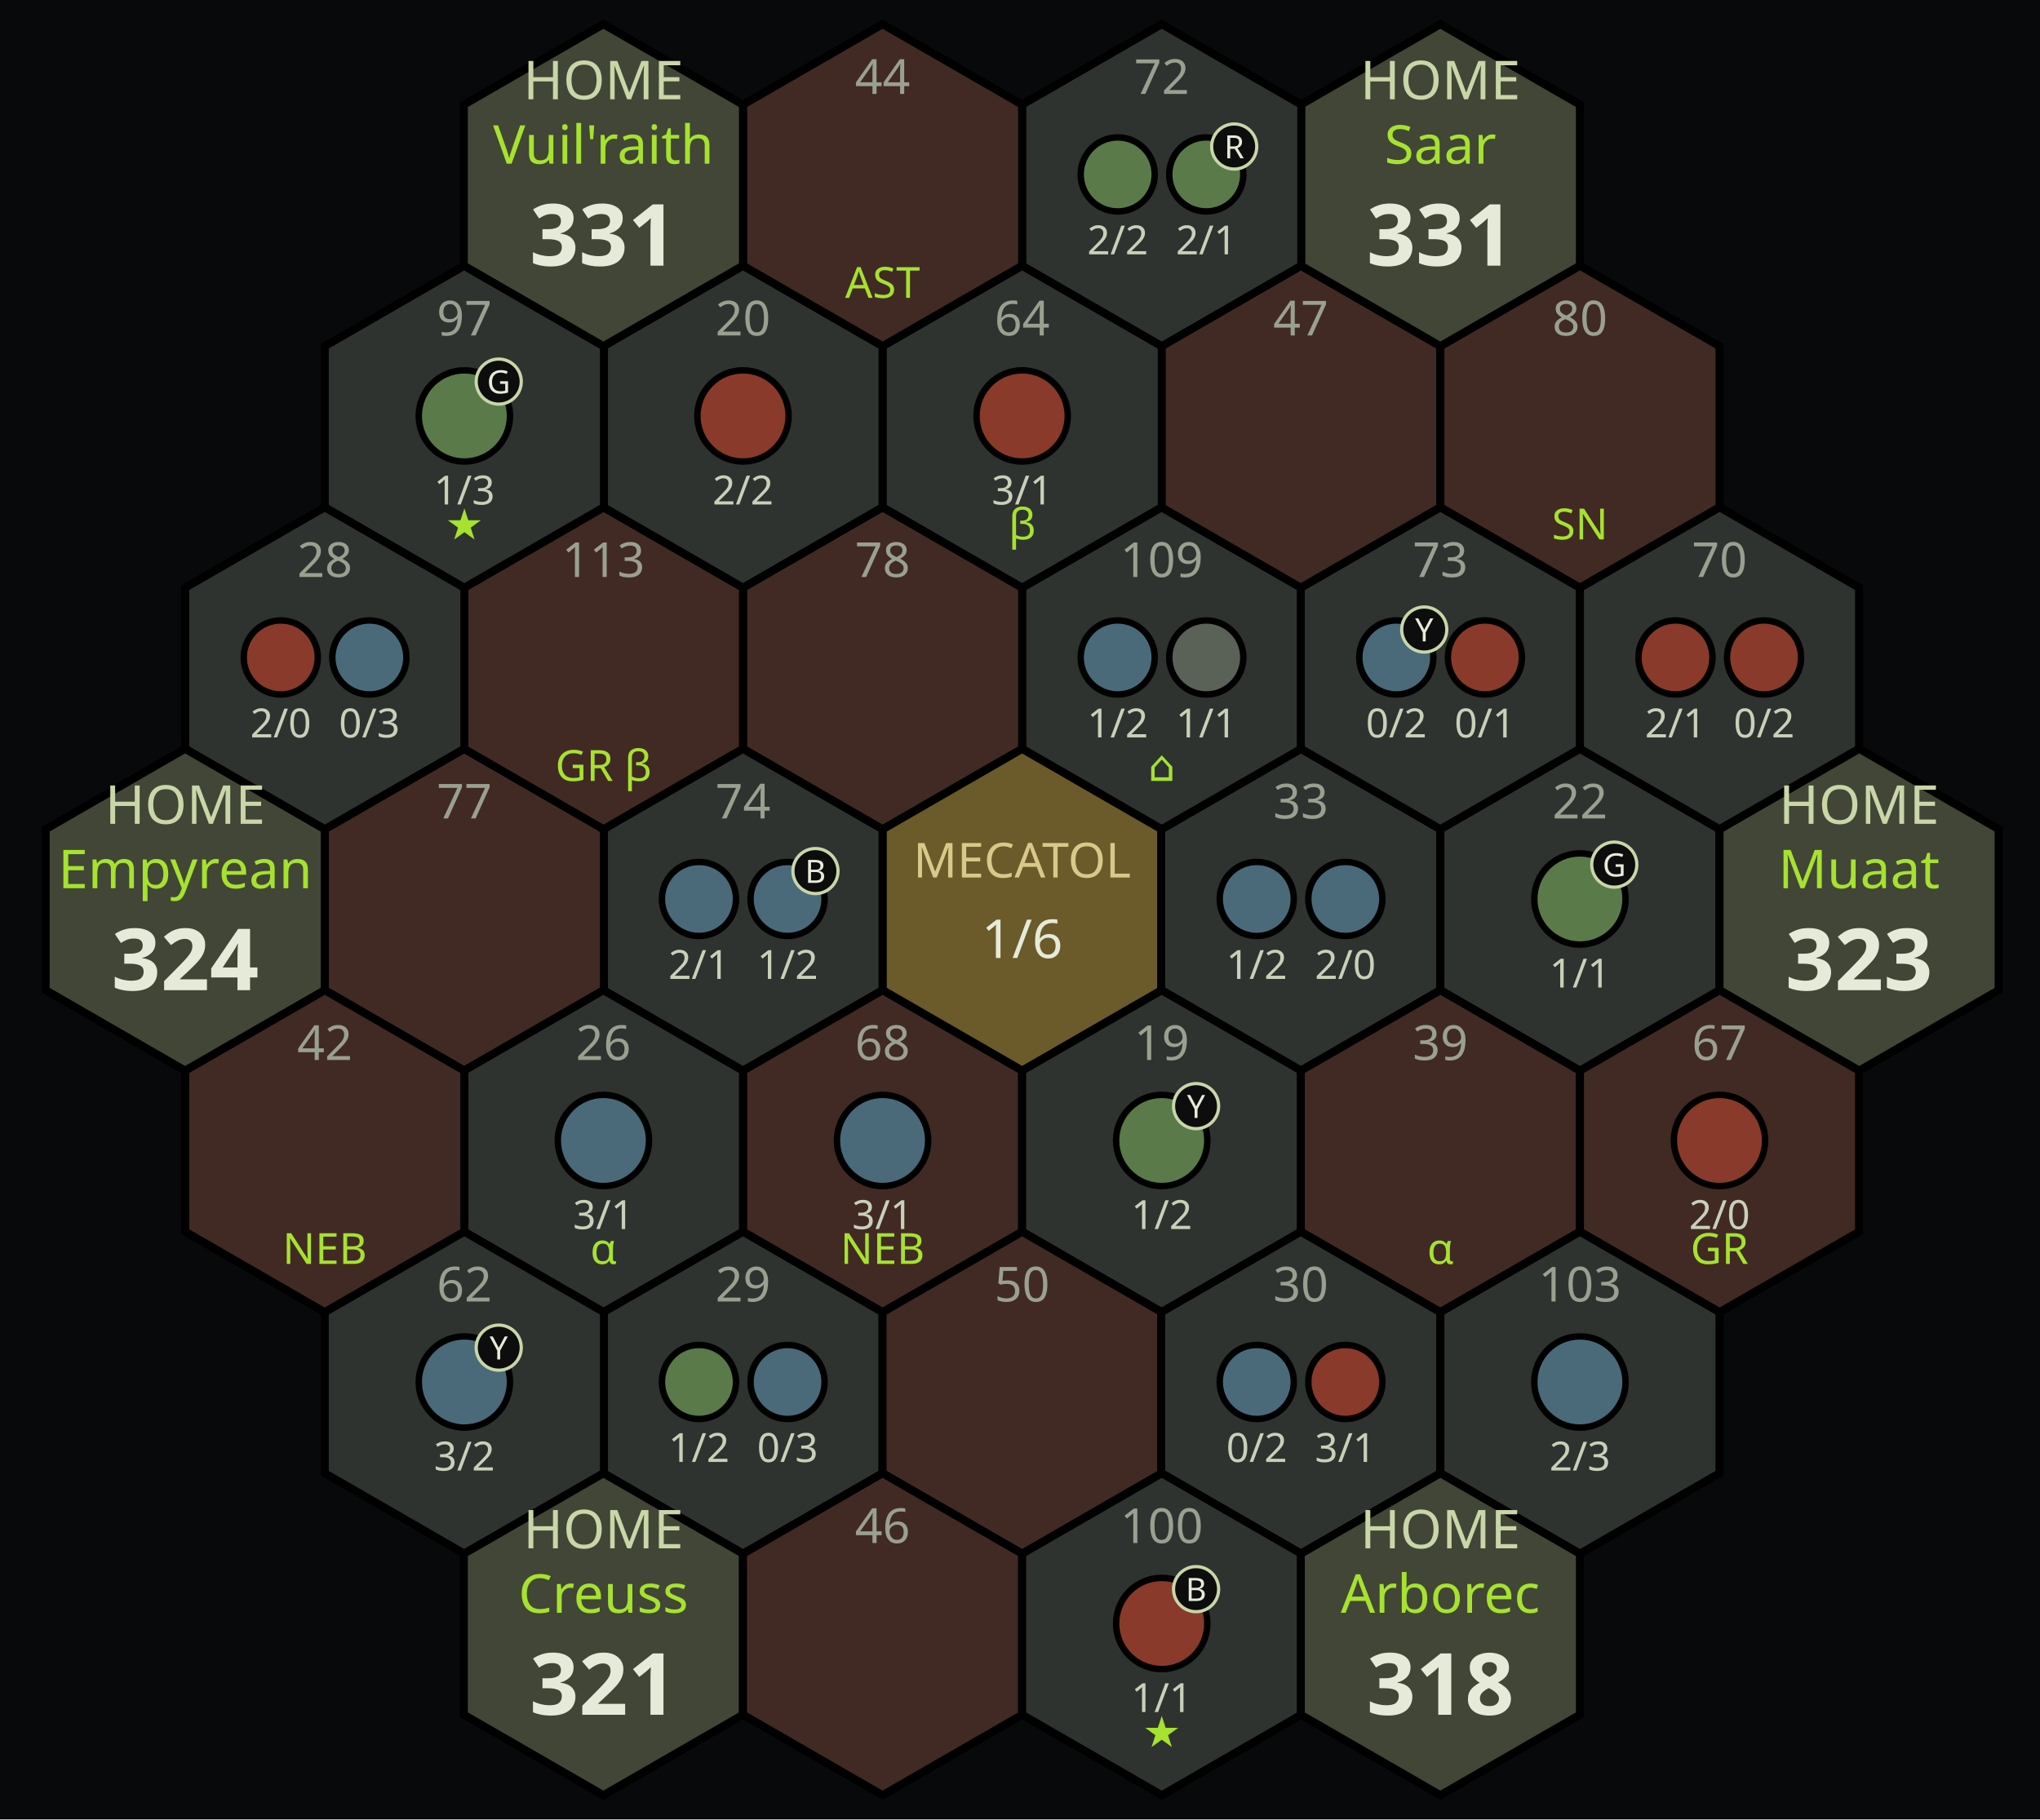
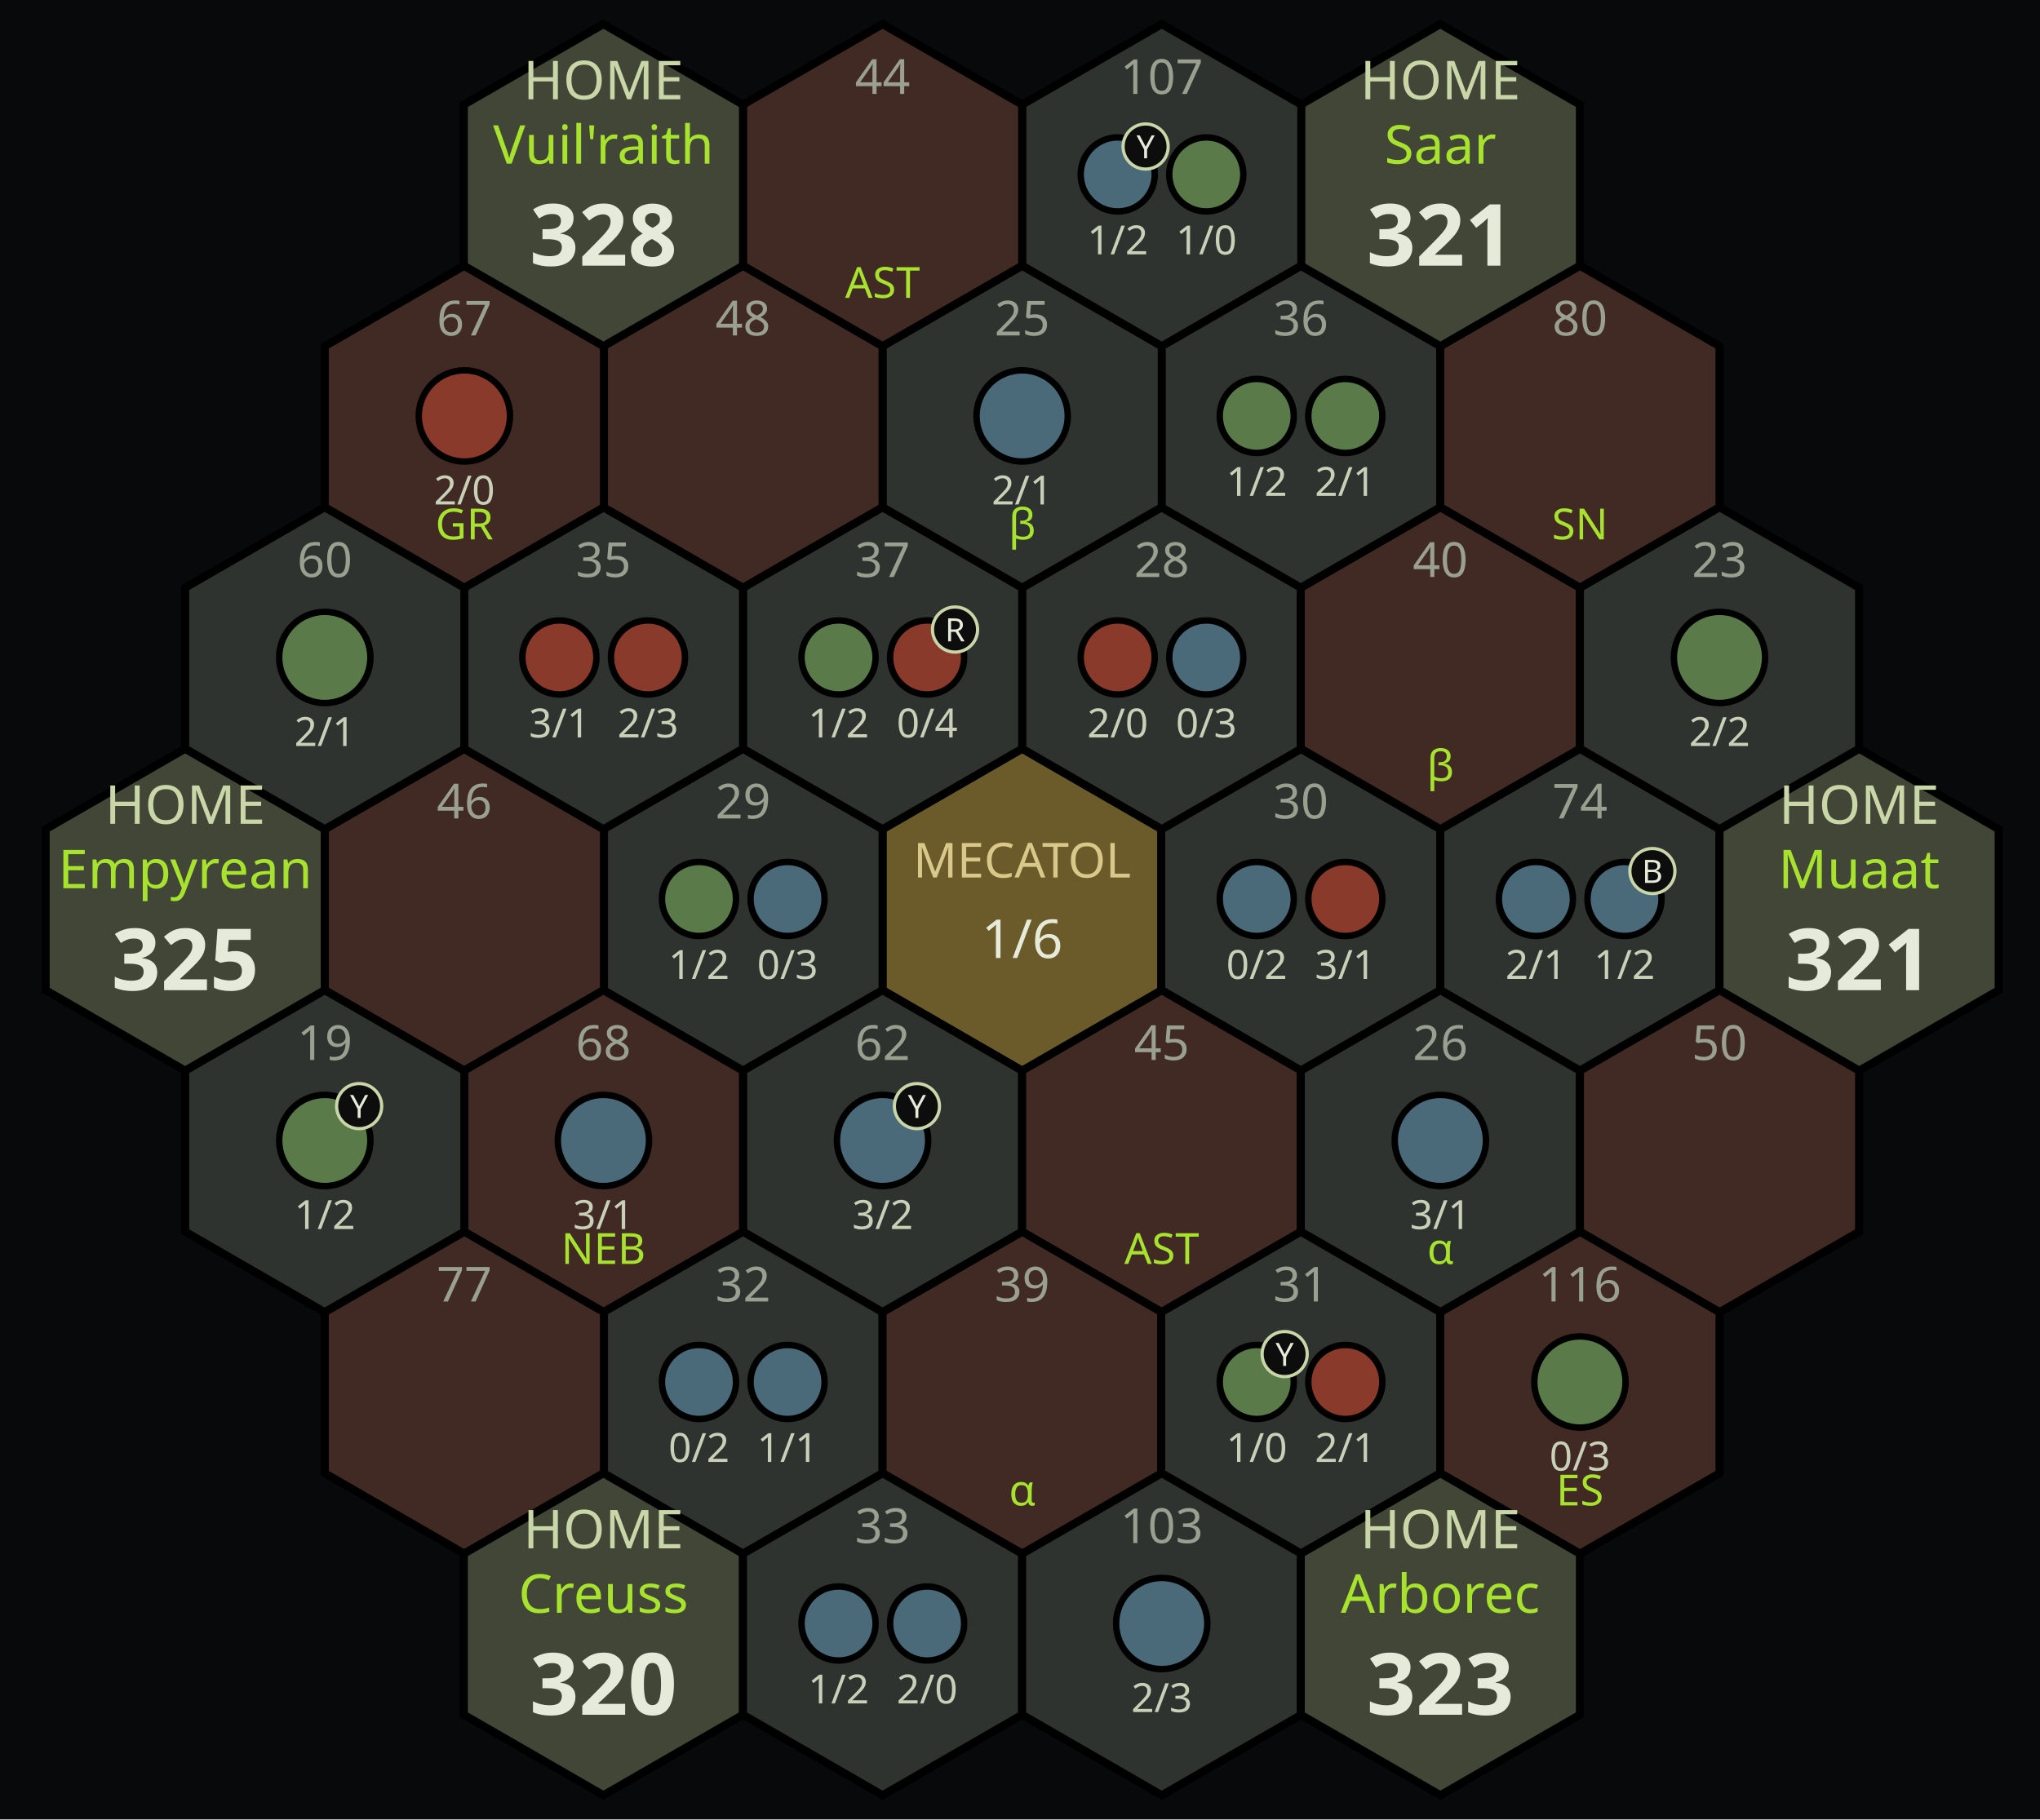
<svg xmlns="http://www.w3.org/2000/svg" width="380" height="339" viewBox="0 0 380 339">
  <rect width="100%" height="100%" fill="#08090a" />
  <polygon points="190.4,139.5 216.4,154.5 216.4,184.5 190.4,199.5 164.4,184.5 164.4,154.5" fill="#6b5a2a" stroke="#000000" stroke-width="1.5" />
  <polygon points="242.3,139.5 268.3,154.5 268.3,184.5 242.3,199.5 216.3,184.5 216.3,154.5" fill="#2e3330" stroke="#000000" stroke-width="1.5" />
  <polygon points="216.4,94.5 242.4,109.5 242.4,139.5 216.4,154.5 190.4,139.5 190.4,109.5" fill="#2e3330" stroke="#000000" stroke-width="1.5" />
  <polygon points="138.4,139.5 164.4,154.5 164.4,184.5 138.4,199.5 112.4,184.5 112.4,154.5" fill="#2e3330" stroke="#000000" stroke-width="1.5" />
-   <polygon points="164.4,94.5 190.4,109.5 190.4,139.5 164.4,154.5 138.4,139.5 138.4,109.5" fill="#412a24" stroke="#000000" stroke-width="1.5" />
-   <polygon points="164.4,184.5 190.4,199.5 190.4,229.5 164.4,244.5 138.4,229.5 138.4,199.5" fill="#412a24" stroke="#000000" stroke-width="1.5" />
-   <polygon points="216.4,184.5 242.4,199.5 242.4,229.5 216.4,244.5 190.4,229.5 190.4,199.5" fill="#2e3330" stroke="#000000" stroke-width="1.5" />
+   <polygon points="164.4,94.5 190.4,109.5 190.4,139.5 164.4,154.5 138.4,139.5 138.4,109.5" fill="#2e3330" stroke="#000000" stroke-width="1.5" />
+   <polygon points="164.4,184.5 190.4,199.5 190.4,229.5 164.4,244.5 138.4,229.5 138.4,199.5" fill="#2e3330" stroke="#000000" stroke-width="1.5" />
+   <polygon points="216.4,184.5 242.4,199.5 242.4,229.5 216.4,244.5 190.4,229.5 190.4,199.5" fill="#412a24" stroke="#000000" stroke-width="1.5" />
  <polygon points="294.3,139.5 320.3,154.5 320.3,184.5 294.3,199.5 268.3,184.5 268.3,154.5" fill="#2e3330" stroke="#000000" stroke-width="1.5" />
-   <polygon points="268.3,94.5 294.3,109.5 294.3,139.5 268.3,154.5 242.3,139.5 242.3,109.5" fill="#2e3330" stroke="#000000" stroke-width="1.5" />
-   <polygon points="268.3,184.5 294.3,199.5 294.3,229.5 268.3,244.5 242.3,229.5 242.3,199.5" fill="#412a24" stroke="#000000" stroke-width="1.5" />
-   <polygon points="242.3,49.5 268.3,64.5 268.3,94.5 242.3,109.5 216.3,94.5 216.3,64.5" fill="#412a24" stroke="#000000" stroke-width="1.5" />
+   <polygon points="268.3,94.5 294.3,109.5 294.3,139.5 268.3,154.5 242.3,139.5 242.3,109.5" fill="#412a24" stroke="#000000" stroke-width="1.5" />
+   <polygon points="268.3,184.5 294.3,199.5 294.3,229.5 268.3,244.5 242.3,229.5 242.3,199.5" fill="#2e3330" stroke="#000000" stroke-width="1.5" />
+   <polygon points="242.3,49.5 268.3,64.5 268.3,94.5 242.3,109.5 216.3,94.5 216.3,64.5" fill="#2e3330" stroke="#000000" stroke-width="1.5" />
  <polygon points="190.4,49.5 216.4,64.5 216.4,94.5 190.4,109.5 164.4,94.5 164.4,64.5" fill="#2e3330" stroke="#000000" stroke-width="1.5" />
  <polygon points="86.5,139.5 112.5,154.5 112.5,184.5 86.5,199.5 60.5,184.5 60.5,154.5" fill="#412a24" stroke="#000000" stroke-width="1.5" />
-   <polygon points="112.4,94.5 138.4,109.5 138.4,139.5 112.4,154.5 86.4,139.5 86.4,109.5" fill="#412a24" stroke="#000000" stroke-width="1.5" />
-   <polygon points="112.4,184.5 138.4,199.5 138.4,229.5 112.4,244.5 86.4,229.5 86.4,199.5" fill="#2e3330" stroke="#000000" stroke-width="1.5" />
-   <polygon points="138.4,49.5 164.4,64.5 164.4,94.5 138.4,109.5 112.4,94.5 112.4,64.5" fill="#2e3330" stroke="#000000" stroke-width="1.5" />
+   <polygon points="112.4,94.5 138.4,109.5 138.4,139.5 112.4,154.5 86.4,139.5 86.4,109.5" fill="#2e3330" stroke="#000000" stroke-width="1.5" />
+   <polygon points="112.4,184.5 138.4,199.5 138.4,229.5 112.4,244.5 86.4,229.5 86.4,199.5" fill="#412a24" stroke="#000000" stroke-width="1.5" />
+   <polygon points="138.4,49.5 164.4,64.5 164.4,94.5 138.4,109.5 112.4,94.5 112.4,64.5" fill="#412a24" stroke="#000000" stroke-width="1.5" />
  <polygon points="138.4,229.5 164.4,244.5 164.4,274.5 138.4,289.5 112.4,274.5 112.4,244.5" fill="#2e3330" stroke="#000000" stroke-width="1.5" />
  <polygon points="190.4,229.5 216.4,244.5 216.4,274.5 190.4,289.5 164.4,274.5 164.4,244.5" fill="#412a24" stroke="#000000" stroke-width="1.5" />
  <polygon points="242.3,229.5 268.3,244.5 268.3,274.5 242.3,289.5 216.3,274.5 216.3,244.5" fill="#2e3330" stroke="#000000" stroke-width="1.5" />
  <polygon points="346.3,139.5 372.3,154.5 372.3,184.5 346.3,199.5 320.3,184.5 320.3,154.5" fill="#414636" stroke="#000000" stroke-width="1.5" />
  <polygon points="320.3,94.5 346.3,109.5 346.3,139.5 320.3,154.5 294.3,139.5 294.3,109.5" fill="#2e3330" stroke="#000000" stroke-width="1.5" />
  <polygon points="320.3,184.5 346.3,199.5 346.3,229.5 320.3,244.5 294.3,229.5 294.3,199.5" fill="#412a24" stroke="#000000" stroke-width="1.5" />
  <polygon points="294.3,49.5 320.3,64.5 320.3,94.5 294.3,109.5 268.3,94.5 268.3,64.5" fill="#412a24" stroke="#000000" stroke-width="1.5" />
-   <polygon points="294.3,229.5 320.3,244.5 320.3,274.5 294.3,289.5 268.3,274.5 268.3,244.5" fill="#2e3330" stroke="#000000" stroke-width="1.5" />
+   <polygon points="294.3,229.5 320.3,244.5 320.3,274.5 294.3,289.5 268.3,274.5 268.3,244.5" fill="#412a24" stroke="#000000" stroke-width="1.5" />
  <polygon points="268.3,4.5 294.3,19.5 294.3,49.5 268.3,64.5 242.3,49.5 242.3,19.5" fill="#414636" stroke="#000000" stroke-width="1.5" />
  <polygon points="216.4,4.5 242.4,19.5 242.4,49.5 216.4,64.5 190.4,49.5 190.4,19.5" fill="#2e3330" stroke="#000000" stroke-width="1.5" />
  <polygon points="164.4,4.5 190.4,19.5 190.4,49.5 164.4,64.5 138.4,49.5 138.4,19.5" fill="#412a24" stroke="#000000" stroke-width="1.5" />
  <polygon points="34.5,139.5 60.5,154.5 60.5,184.5 34.5,199.5 8.5,184.5 8.5,154.5" fill="#414636" stroke="#000000" stroke-width="1.5" />
  <polygon points="60.5,94.5 86.5,109.5 86.5,139.5 60.5,154.5 34.5,139.5 34.5,109.5" fill="#2e3330" stroke="#000000" stroke-width="1.5" />
-   <polygon points="60.5,184.5 86.5,199.5 86.5,229.5 60.5,244.5 34.5,229.5 34.5,199.5" fill="#412a24" stroke="#000000" stroke-width="1.5" />
-   <polygon points="86.5,49.5 112.5,64.5 112.5,94.5 86.5,109.5 60.5,94.5 60.5,64.5" fill="#2e3330" stroke="#000000" stroke-width="1.5" />
-   <polygon points="86.5,229.5 112.5,244.5 112.5,274.5 86.5,289.5 60.5,274.5 60.5,244.5" fill="#2e3330" stroke="#000000" stroke-width="1.5" />
+   <polygon points="60.5,184.5 86.5,199.5 86.5,229.5 60.5,244.5 34.5,229.5 34.5,199.5" fill="#2e3330" stroke="#000000" stroke-width="1.5" />
+   <polygon points="86.5,49.5 112.5,64.5 112.5,94.5 86.5,109.5 60.5,94.5 60.5,64.5" fill="#412a24" stroke="#000000" stroke-width="1.5" />
+   <polygon points="86.5,229.5 112.5,244.5 112.5,274.5 86.5,289.5 60.5,274.5 60.5,244.5" fill="#412a24" stroke="#000000" stroke-width="1.5" />
  <polygon points="112.4,4.5 138.4,19.5 138.4,49.5 112.4,64.5 86.4,49.5 86.4,19.5" fill="#414636" stroke="#000000" stroke-width="1.5" />
  <polygon points="112.4,274.5 138.4,289.5 138.4,319.5 112.4,334.5 86.4,319.5 86.4,289.5" fill="#414636" stroke="#000000" stroke-width="1.5" />
-   <polygon points="164.4,274.5 190.4,289.5 190.4,319.5 164.4,334.5 138.4,319.5 138.4,289.5" fill="#412a24" stroke="#000000" stroke-width="1.5" />
+   <polygon points="164.4,274.5 190.4,289.5 190.4,319.5 164.4,334.5 138.4,319.5 138.4,289.5" fill="#2e3330" stroke="#000000" stroke-width="1.5" />
  <polygon points="216.4,274.5 242.4,289.5 242.4,319.5 216.4,334.5 190.4,319.5 190.4,289.5" fill="#2e3330" stroke="#000000" stroke-width="1.5" />
  <polygon points="268.3,274.5 294.3,289.5 294.3,319.5 268.3,334.5 242.3,319.5 242.3,289.5" fill="#414636" stroke="#000000" stroke-width="1.5" />
  <text x="190.4" y="163.5" font-size="9" fill="#d8c98a" text-anchor="middle" font-family="sans-serif">MECATOL</text>
  <text x="190.4" y="178.5" font-size="10" fill="#e6ead8" text-anchor="middle" font-family="sans-serif">1/6</text>
-   <text x="242.3" y="152.5" font-size="9" fill="#9aa08f" text-anchor="middle" font-family="sans-serif">33</text>
+   <text x="242.3" y="152.5" font-size="9" fill="#9aa08f" text-anchor="middle" font-family="sans-serif">30</text>
  <circle cx="234.1" cy="167.5" r="6.9" fill="#4a6a7a" stroke="#000000" stroke-width="1.20" />
-   <text x="234.1" y="182.4" font-size="7.5" fill="#c9d0b8" text-anchor="middle" font-family="sans-serif">1/2</text>
-   <circle cx="250.6" cy="167.5" r="6.9" fill="#4a6a7a" stroke="#000000" stroke-width="1.20" />
-   <text x="250.6" y="182.4" font-size="7.5" fill="#c9d0b8" text-anchor="middle" font-family="sans-serif">2/0</text>
-   <text x="216.4" y="107.5" font-size="9" fill="#9aa08f" text-anchor="middle" font-family="sans-serif">109</text>
-   <circle cx="208.2" cy="122.5" r="6.9" fill="#4a6a7a" stroke="#000000" stroke-width="1.20" />
-   <text x="208.2" y="137.4" font-size="7.5" fill="#c9d0b8" text-anchor="middle" font-family="sans-serif">1/2</text>
-   <circle cx="224.7" cy="122.5" r="6.9" fill="#5a6157" stroke="#000000" stroke-width="1.20" />
-   <text x="224.7" y="137.4" font-size="7.5" fill="#c9d0b8" text-anchor="middle" font-family="sans-serif">1/1</text>
-   <text x="216.4" y="145.5" font-size="8" fill="#a6e22e" text-anchor="middle" font-family="sans-serif">⌂</text>
-   <text x="138.4" y="152.5" font-size="9" fill="#9aa08f" text-anchor="middle" font-family="sans-serif">74</text>
-   <circle cx="130.2" cy="167.5" r="6.9" fill="#4a6a7a" stroke="#000000" stroke-width="1.20" />
-   <text x="130.2" y="182.4" font-size="7.5" fill="#c9d0b8" text-anchor="middle" font-family="sans-serif">2/1</text>
+   <text x="234.1" y="182.4" font-size="7.5" fill="#c9d0b8" text-anchor="middle" font-family="sans-serif">0/2</text>
+   <circle cx="250.6" cy="167.5" r="6.9" fill="#8a3a2a" stroke="#000000" stroke-width="1.20" />
+   <text x="250.6" y="182.4" font-size="7.5" fill="#c9d0b8" text-anchor="middle" font-family="sans-serif">3/1</text>
+   <text x="216.4" y="107.5" font-size="9" fill="#9aa08f" text-anchor="middle" font-family="sans-serif">28</text>
+   <circle cx="208.2" cy="122.5" r="6.9" fill="#8a3a2a" stroke="#000000" stroke-width="1.20" />
+   <text x="208.2" y="137.4" font-size="7.5" fill="#c9d0b8" text-anchor="middle" font-family="sans-serif">2/0</text>
+   <circle cx="224.7" cy="122.5" r="6.9" fill="#4a6a7a" stroke="#000000" stroke-width="1.20" />
+   <text x="224.7" y="137.4" font-size="7.5" fill="#c9d0b8" text-anchor="middle" font-family="sans-serif">0/3</text>
+   <text x="138.4" y="152.5" font-size="9" fill="#9aa08f" text-anchor="middle" font-family="sans-serif">29</text>
+   <circle cx="130.2" cy="167.5" r="6.9" fill="#5a7a4a" stroke="#000000" stroke-width="1.20" />
+   <text x="130.2" y="182.4" font-size="7.5" fill="#c9d0b8" text-anchor="middle" font-family="sans-serif">1/2</text>
  <circle cx="146.7" cy="167.5" r="6.9" fill="#4a6a7a" stroke="#000000" stroke-width="1.20" />
-   <circle cx="151.9" cy="162.3" r="4.2" fill="#0c0d0c" stroke="#c9d6a8" stroke-width="0.6" />
-   <text x="151.9" y="164.5" font-size="6" fill="#e6ead8" text-anchor="middle" font-family="sans-serif">B</text>
-   <text x="146.7" y="182.4" font-size="7.5" fill="#c9d0b8" text-anchor="middle" font-family="sans-serif">1/2</text>
-   <text x="164.4" y="107.5" font-size="9" fill="#9aa08f" text-anchor="middle" font-family="sans-serif">78</text>
-   <text x="164.4" y="197.5" font-size="9" fill="#9aa08f" text-anchor="middle" font-family="sans-serif">68</text>
+   <text x="146.7" y="182.4" font-size="7.5" fill="#c9d0b8" text-anchor="middle" font-family="sans-serif">0/3</text>
+   <text x="164.4" y="107.5" font-size="9" fill="#9aa08f" text-anchor="middle" font-family="sans-serif">37</text>
+   <circle cx="156.2" cy="122.5" r="6.9" fill="#5a7a4a" stroke="#000000" stroke-width="1.20" />
+   <text x="156.2" y="137.4" font-size="7.5" fill="#c9d0b8" text-anchor="middle" font-family="sans-serif">1/2</text>
+   <circle cx="172.7" cy="122.5" r="6.9" fill="#8a3a2a" stroke="#000000" stroke-width="1.20" />
+   <circle cx="177.9" cy="117.3" r="4.2" fill="#0c0d0c" stroke="#c9d6a8" stroke-width="0.6" />
+   <text x="177.9" y="119.5" font-size="6" fill="#e6ead8" text-anchor="middle" font-family="sans-serif">R</text>
+   <text x="172.7" y="137.4" font-size="7.5" fill="#c9d0b8" text-anchor="middle" font-family="sans-serif">0/4</text>
+   <text x="164.4" y="197.5" font-size="9" fill="#9aa08f" text-anchor="middle" font-family="sans-serif">62</text>
  <circle cx="164.4" cy="212.5" r="8.5" fill="#4a6a7a" stroke="#000000" stroke-width="1.20" />
-   <text x="164.4" y="229.0" font-size="7.5" fill="#c9d0b8" text-anchor="middle" font-family="sans-serif">3/1</text>
-   <text x="164.4" y="235.5" font-size="8" fill="#a6e22e" text-anchor="middle" font-family="sans-serif">NEB</text>
-   <text x="216.4" y="197.5" font-size="9" fill="#9aa08f" text-anchor="middle" font-family="sans-serif">19</text>
-   <circle cx="216.4" cy="212.5" r="8.5" fill="#5a7a4a" stroke="#000000" stroke-width="1.20" />
-   <circle cx="222.8" cy="206.1" r="4.2" fill="#0c0d0c" stroke="#c9d6a8" stroke-width="0.6" />
-   <text x="222.8" y="208.3" font-size="6" fill="#e6ead8" text-anchor="middle" font-family="sans-serif">Y</text>
-   <text x="216.4" y="229.0" font-size="7.5" fill="#c9d0b8" text-anchor="middle" font-family="sans-serif">1/2</text>
-   <text x="294.3" y="152.5" font-size="9" fill="#9aa08f" text-anchor="middle" font-family="sans-serif">22</text>
-   <circle cx="294.3" cy="167.5" r="8.5" fill="#5a7a4a" stroke="#000000" stroke-width="1.20" />
-   <circle cx="300.7" cy="161.1" r="4.2" fill="#0c0d0c" stroke="#c9d6a8" stroke-width="0.6" />
-   <text x="300.7" y="163.3" font-size="6" fill="#e6ead8" text-anchor="middle" font-family="sans-serif">G</text>
-   <text x="294.3" y="184.0" font-size="7.5" fill="#c9d0b8" text-anchor="middle" font-family="sans-serif">1/1</text>
-   <text x="268.3" y="107.5" font-size="9" fill="#9aa08f" text-anchor="middle" font-family="sans-serif">73</text>
-   <circle cx="260.1" cy="122.5" r="6.9" fill="#4a6a7a" stroke="#000000" stroke-width="1.20" />
-   <circle cx="265.3" cy="117.3" r="4.2" fill="#0c0d0c" stroke="#c9d6a8" stroke-width="0.6" />
-   <text x="265.3" y="119.5" font-size="6" fill="#e6ead8" text-anchor="middle" font-family="sans-serif">Y</text>
-   <text x="260.1" y="137.4" font-size="7.5" fill="#c9d0b8" text-anchor="middle" font-family="sans-serif">0/2</text>
-   <circle cx="276.6" cy="122.5" r="6.9" fill="#8a3a2a" stroke="#000000" stroke-width="1.20" />
-   <text x="276.6" y="137.4" font-size="7.5" fill="#c9d0b8" text-anchor="middle" font-family="sans-serif">0/1</text>
-   <text x="268.3" y="197.5" font-size="9" fill="#9aa08f" text-anchor="middle" font-family="sans-serif">39</text>
+   <circle cx="170.8" cy="206.1" r="4.2" fill="#0c0d0c" stroke="#c9d6a8" stroke-width="0.6" />
+   <text x="170.8" y="208.3" font-size="6" fill="#e6ead8" text-anchor="middle" font-family="sans-serif">Y</text>
+   <text x="164.4" y="229.0" font-size="7.5" fill="#c9d0b8" text-anchor="middle" font-family="sans-serif">3/2</text>
+   <text x="216.4" y="197.5" font-size="9" fill="#9aa08f" text-anchor="middle" font-family="sans-serif">45</text>
+   <text x="216.4" y="235.5" font-size="8" fill="#a6e22e" text-anchor="middle" font-family="sans-serif">AST</text>
+   <text x="294.3" y="152.5" font-size="9" fill="#9aa08f" text-anchor="middle" font-family="sans-serif">74</text>
+   <circle cx="286.1" cy="167.5" r="6.9" fill="#4a6a7a" stroke="#000000" stroke-width="1.20" />
+   <text x="286.1" y="182.4" font-size="7.5" fill="#c9d0b8" text-anchor="middle" font-family="sans-serif">2/1</text>
+   <circle cx="302.6" cy="167.5" r="6.9" fill="#4a6a7a" stroke="#000000" stroke-width="1.20" />
+   <circle cx="307.8" cy="162.3" r="4.2" fill="#0c0d0c" stroke="#c9d6a8" stroke-width="0.6" />
+   <text x="307.8" y="164.5" font-size="6" fill="#e6ead8" text-anchor="middle" font-family="sans-serif">B</text>
+   <text x="302.6" y="182.4" font-size="7.5" fill="#c9d0b8" text-anchor="middle" font-family="sans-serif">1/2</text>
+   <text x="268.3" y="107.5" font-size="9" fill="#9aa08f" text-anchor="middle" font-family="sans-serif">40</text>
+   <text x="268.3" y="145.5" font-size="8" fill="#a6e22e" text-anchor="middle" font-family="sans-serif">β</text>
+   <text x="268.3" y="197.5" font-size="9" fill="#9aa08f" text-anchor="middle" font-family="sans-serif">26</text>
+   <circle cx="268.3" cy="212.5" r="8.5" fill="#4a6a7a" stroke="#000000" stroke-width="1.20" />
+   <text x="268.3" y="229.0" font-size="7.5" fill="#c9d0b8" text-anchor="middle" font-family="sans-serif">3/1</text>
  <text x="268.3" y="235.5" font-size="8" fill="#a6e22e" text-anchor="middle" font-family="sans-serif">α</text>
-   <text x="242.3" y="62.5" font-size="9" fill="#9aa08f" text-anchor="middle" font-family="sans-serif">47</text>
-   <text x="190.4" y="62.5" font-size="9" fill="#9aa08f" text-anchor="middle" font-family="sans-serif">64</text>
-   <circle cx="190.4" cy="77.5" r="8.5" fill="#8a3a2a" stroke="#000000" stroke-width="1.20" />
-   <text x="190.4" y="94.0" font-size="7.5" fill="#c9d0b8" text-anchor="middle" font-family="sans-serif">3/1</text>
+   <text x="242.3" y="62.5" font-size="9" fill="#9aa08f" text-anchor="middle" font-family="sans-serif">36</text>
+   <circle cx="234.1" cy="77.5" r="6.9" fill="#5a7a4a" stroke="#000000" stroke-width="1.20" />
+   <text x="234.1" y="92.4" font-size="7.5" fill="#c9d0b8" text-anchor="middle" font-family="sans-serif">1/2</text>
+   <circle cx="250.6" cy="77.5" r="6.9" fill="#5a7a4a" stroke="#000000" stroke-width="1.20" />
+   <text x="250.6" y="92.4" font-size="7.5" fill="#c9d0b8" text-anchor="middle" font-family="sans-serif">2/1</text>
+   <text x="190.4" y="62.5" font-size="9" fill="#9aa08f" text-anchor="middle" font-family="sans-serif">25</text>
+   <circle cx="190.4" cy="77.5" r="8.5" fill="#4a6a7a" stroke="#000000" stroke-width="1.20" />
+   <text x="190.4" y="94.0" font-size="7.5" fill="#c9d0b8" text-anchor="middle" font-family="sans-serif">2/1</text>
  <text x="190.4" y="100.5" font-size="8" fill="#a6e22e" text-anchor="middle" font-family="sans-serif">β</text>
-   <text x="86.5" y="152.5" font-size="9" fill="#9aa08f" text-anchor="middle" font-family="sans-serif">77</text>
-   <text x="112.4" y="107.5" font-size="9" fill="#9aa08f" text-anchor="middle" font-family="sans-serif">113</text>
-   <text x="112.4" y="145.5" font-size="8" fill="#a6e22e" text-anchor="middle" font-family="sans-serif">GR β</text>
-   <text x="112.4" y="197.5" font-size="9" fill="#9aa08f" text-anchor="middle" font-family="sans-serif">26</text>
+   <text x="86.5" y="152.5" font-size="9" fill="#9aa08f" text-anchor="middle" font-family="sans-serif">46</text>
+   <text x="112.4" y="107.5" font-size="9" fill="#9aa08f" text-anchor="middle" font-family="sans-serif">35</text>
+   <circle cx="104.2" cy="122.5" r="6.9" fill="#8a3a2a" stroke="#000000" stroke-width="1.20" />
+   <text x="104.2" y="137.4" font-size="7.5" fill="#c9d0b8" text-anchor="middle" font-family="sans-serif">3/1</text>
+   <circle cx="120.7" cy="122.5" r="6.9" fill="#8a3a2a" stroke="#000000" stroke-width="1.20" />
+   <text x="120.7" y="137.4" font-size="7.5" fill="#c9d0b8" text-anchor="middle" font-family="sans-serif">2/3</text>
+   <text x="112.4" y="197.5" font-size="9" fill="#9aa08f" text-anchor="middle" font-family="sans-serif">68</text>
  <circle cx="112.4" cy="212.5" r="8.5" fill="#4a6a7a" stroke="#000000" stroke-width="1.20" />
  <text x="112.4" y="229.0" font-size="7.5" fill="#c9d0b8" text-anchor="middle" font-family="sans-serif">3/1</text>
-   <text x="112.4" y="235.5" font-size="8" fill="#a6e22e" text-anchor="middle" font-family="sans-serif">α</text>
-   <text x="138.4" y="62.5" font-size="9" fill="#9aa08f" text-anchor="middle" font-family="sans-serif">20</text>
-   <circle cx="138.4" cy="77.5" r="8.5" fill="#8a3a2a" stroke="#000000" stroke-width="1.20" />
-   <text x="138.4" y="94.0" font-size="7.5" fill="#c9d0b8" text-anchor="middle" font-family="sans-serif">2/2</text>
-   <text x="138.4" y="242.5" font-size="9" fill="#9aa08f" text-anchor="middle" font-family="sans-serif">29</text>
-   <circle cx="130.2" cy="257.5" r="6.9" fill="#5a7a4a" stroke="#000000" stroke-width="1.20" />
-   <text x="130.2" y="272.4" font-size="7.5" fill="#c9d0b8" text-anchor="middle" font-family="sans-serif">1/2</text>
+   <text x="112.4" y="235.5" font-size="8" fill="#a6e22e" text-anchor="middle" font-family="sans-serif">NEB</text>
+   <text x="138.4" y="62.5" font-size="9" fill="#9aa08f" text-anchor="middle" font-family="sans-serif">48</text>
+   <text x="138.4" y="242.5" font-size="9" fill="#9aa08f" text-anchor="middle" font-family="sans-serif">32</text>
+   <circle cx="130.2" cy="257.5" r="6.9" fill="#4a6a7a" stroke="#000000" stroke-width="1.20" />
+   <text x="130.2" y="272.4" font-size="7.5" fill="#c9d0b8" text-anchor="middle" font-family="sans-serif">0/2</text>
  <circle cx="146.7" cy="257.5" r="6.9" fill="#4a6a7a" stroke="#000000" stroke-width="1.20" />
-   <text x="146.7" y="272.4" font-size="7.5" fill="#c9d0b8" text-anchor="middle" font-family="sans-serif">0/3</text>
-   <text x="190.4" y="242.5" font-size="9" fill="#9aa08f" text-anchor="middle" font-family="sans-serif">50</text>
-   <text x="242.3" y="242.5" font-size="9" fill="#9aa08f" text-anchor="middle" font-family="sans-serif">30</text>
-   <circle cx="234.1" cy="257.5" r="6.9" fill="#4a6a7a" stroke="#000000" stroke-width="1.20" />
-   <text x="234.1" y="272.4" font-size="7.5" fill="#c9d0b8" text-anchor="middle" font-family="sans-serif">0/2</text>
+   <text x="146.7" y="272.4" font-size="7.5" fill="#c9d0b8" text-anchor="middle" font-family="sans-serif">1/1</text>
+   <text x="190.4" y="242.5" font-size="9" fill="#9aa08f" text-anchor="middle" font-family="sans-serif">39</text>
+   <text x="190.4" y="280.5" font-size="8" fill="#a6e22e" text-anchor="middle" font-family="sans-serif">α</text>
+   <text x="242.3" y="242.5" font-size="9" fill="#9aa08f" text-anchor="middle" font-family="sans-serif">31</text>
+   <circle cx="234.1" cy="257.5" r="6.9" fill="#5a7a4a" stroke="#000000" stroke-width="1.20" />
+   <circle cx="239.3" cy="252.3" r="4.2" fill="#0c0d0c" stroke="#c9d6a8" stroke-width="0.6" />
+   <text x="239.3" y="254.5" font-size="6" fill="#e6ead8" text-anchor="middle" font-family="sans-serif">Y</text>
+   <text x="234.1" y="272.4" font-size="7.5" fill="#c9d0b8" text-anchor="middle" font-family="sans-serif">1/0</text>
  <circle cx="250.6" cy="257.5" r="6.9" fill="#8a3a2a" stroke="#000000" stroke-width="1.20" />
-   <text x="250.6" y="272.4" font-size="7.5" fill="#c9d0b8" text-anchor="middle" font-family="sans-serif">3/1</text>
+   <text x="250.6" y="272.4" font-size="7.5" fill="#c9d0b8" text-anchor="middle" font-family="sans-serif">2/1</text>
  <text x="346.3" y="153.5" font-size="10" fill="#c9d6a8" text-anchor="middle" font-family="sans-serif">HOME</text>
  <text x="346.3" y="165.5" font-size="10" fill="#a6e22e" text-anchor="middle" font-family="sans-serif">Muaat</text>
-   <text x="346.3" y="184.5" font-size="16" fill="#e6ead8" text-anchor="middle" font-family="sans-serif" font-weight="bold">323</text>
-   <text x="320.3" y="107.5" font-size="9" fill="#9aa08f" text-anchor="middle" font-family="sans-serif">70</text>
-   <circle cx="312.1" cy="122.5" r="6.9" fill="#8a3a2a" stroke="#000000" stroke-width="1.20" />
-   <text x="312.1" y="137.4" font-size="7.5" fill="#c9d0b8" text-anchor="middle" font-family="sans-serif">2/1</text>
-   <circle cx="328.6" cy="122.5" r="6.9" fill="#8a3a2a" stroke="#000000" stroke-width="1.20" />
-   <text x="328.6" y="137.4" font-size="7.5" fill="#c9d0b8" text-anchor="middle" font-family="sans-serif">0/2</text>
-   <text x="320.3" y="197.5" font-size="9" fill="#9aa08f" text-anchor="middle" font-family="sans-serif">67</text>
-   <circle cx="320.3" cy="212.5" r="8.5" fill="#8a3a2a" stroke="#000000" stroke-width="1.20" />
-   <text x="320.3" y="229.0" font-size="7.5" fill="#c9d0b8" text-anchor="middle" font-family="sans-serif">2/0</text>
-   <text x="320.3" y="235.5" font-size="8" fill="#a6e22e" text-anchor="middle" font-family="sans-serif">GR</text>
+   <text x="346.3" y="184.5" font-size="16" fill="#e6ead8" text-anchor="middle" font-family="sans-serif" font-weight="bold">321</text>
+   <text x="320.3" y="107.5" font-size="9" fill="#9aa08f" text-anchor="middle" font-family="sans-serif">23</text>
+   <circle cx="320.3" cy="122.5" r="8.5" fill="#5a7a4a" stroke="#000000" stroke-width="1.20" />
+   <text x="320.3" y="139.0" font-size="7.5" fill="#c9d0b8" text-anchor="middle" font-family="sans-serif">2/2</text>
+   <text x="320.3" y="197.5" font-size="9" fill="#9aa08f" text-anchor="middle" font-family="sans-serif">50</text>
  <text x="294.3" y="62.5" font-size="9" fill="#9aa08f" text-anchor="middle" font-family="sans-serif">80</text>
  <text x="294.3" y="100.5" font-size="8" fill="#a6e22e" text-anchor="middle" font-family="sans-serif">SN</text>
-   <text x="294.3" y="242.5" font-size="9" fill="#9aa08f" text-anchor="middle" font-family="sans-serif">103</text>
-   <circle cx="294.3" cy="257.5" r="8.5" fill="#4a6a7a" stroke="#000000" stroke-width="1.20" />
-   <text x="294.3" y="274.0" font-size="7.5" fill="#c9d0b8" text-anchor="middle" font-family="sans-serif">2/3</text>
+   <text x="294.3" y="242.5" font-size="9" fill="#9aa08f" text-anchor="middle" font-family="sans-serif">116</text>
+   <circle cx="294.3" cy="257.5" r="8.5" fill="#5a7a4a" stroke="#000000" stroke-width="1.20" />
+   <text x="294.3" y="274.0" font-size="7.5" fill="#c9d0b8" text-anchor="middle" font-family="sans-serif">0/3</text>
+   <text x="294.3" y="280.5" font-size="8" fill="#a6e22e" text-anchor="middle" font-family="sans-serif">ES</text>
  <text x="268.3" y="18.5" font-size="10" fill="#c9d6a8" text-anchor="middle" font-family="sans-serif">HOME</text>
  <text x="268.3" y="30.5" font-size="10" fill="#a6e22e" text-anchor="middle" font-family="sans-serif">Saar</text>
-   <text x="268.3" y="49.5" font-size="16" fill="#e6ead8" text-anchor="middle" font-family="sans-serif" font-weight="bold">331</text>
-   <text x="216.4" y="17.5" font-size="9" fill="#9aa08f" text-anchor="middle" font-family="sans-serif">72</text>
-   <circle cx="208.2" cy="32.5" r="6.9" fill="#5a7a4a" stroke="#000000" stroke-width="1.20" />
-   <text x="208.2" y="47.4" font-size="7.5" fill="#c9d0b8" text-anchor="middle" font-family="sans-serif">2/2</text>
+   <text x="268.3" y="49.5" font-size="16" fill="#e6ead8" text-anchor="middle" font-family="sans-serif" font-weight="bold">321</text>
+   <text x="216.4" y="17.5" font-size="9" fill="#9aa08f" text-anchor="middle" font-family="sans-serif">107</text>
+   <circle cx="208.2" cy="32.5" r="6.9" fill="#4a6a7a" stroke="#000000" stroke-width="1.20" />
+   <circle cx="213.4" cy="27.3" r="4.2" fill="#0c0d0c" stroke="#c9d6a8" stroke-width="0.6" />
+   <text x="213.4" y="29.5" font-size="6" fill="#e6ead8" text-anchor="middle" font-family="sans-serif">Y</text>
+   <text x="208.2" y="47.4" font-size="7.5" fill="#c9d0b8" text-anchor="middle" font-family="sans-serif">1/2</text>
  <circle cx="224.7" cy="32.5" r="6.9" fill="#5a7a4a" stroke="#000000" stroke-width="1.20" />
-   <circle cx="229.9" cy="27.3" r="4.2" fill="#0c0d0c" stroke="#c9d6a8" stroke-width="0.6" />
-   <text x="229.9" y="29.5" font-size="6" fill="#e6ead8" text-anchor="middle" font-family="sans-serif">R</text>
-   <text x="224.7" y="47.4" font-size="7.5" fill="#c9d0b8" text-anchor="middle" font-family="sans-serif">2/1</text>
+   <text x="224.7" y="47.4" font-size="7.5" fill="#c9d0b8" text-anchor="middle" font-family="sans-serif">1/0</text>
  <text x="164.4" y="17.5" font-size="9" fill="#9aa08f" text-anchor="middle" font-family="sans-serif">44</text>
  <text x="164.4" y="55.5" font-size="8" fill="#a6e22e" text-anchor="middle" font-family="sans-serif">AST</text>
  <text x="34.5" y="153.5" font-size="10" fill="#c9d6a8" text-anchor="middle" font-family="sans-serif">HOME</text>
  <text x="34.5" y="165.5" font-size="10" fill="#a6e22e" text-anchor="middle" font-family="sans-serif">Empyrean</text>
-   <text x="34.5" y="184.5" font-size="16" fill="#e6ead8" text-anchor="middle" font-family="sans-serif" font-weight="bold">324</text>
-   <text x="60.5" y="107.5" font-size="9" fill="#9aa08f" text-anchor="middle" font-family="sans-serif">28</text>
-   <circle cx="52.3" cy="122.5" r="6.9" fill="#8a3a2a" stroke="#000000" stroke-width="1.20" />
-   <text x="52.3" y="137.4" font-size="7.5" fill="#c9d0b8" text-anchor="middle" font-family="sans-serif">2/0</text>
-   <circle cx="68.8" cy="122.5" r="6.9" fill="#4a6a7a" stroke="#000000" stroke-width="1.20" />
-   <text x="68.8" y="137.4" font-size="7.5" fill="#c9d0b8" text-anchor="middle" font-family="sans-serif">0/3</text>
-   <text x="60.5" y="197.5" font-size="9" fill="#9aa08f" text-anchor="middle" font-family="sans-serif">42</text>
-   <text x="60.5" y="235.5" font-size="8" fill="#a6e22e" text-anchor="middle" font-family="sans-serif">NEB</text>
-   <text x="86.5" y="62.5" font-size="9" fill="#9aa08f" text-anchor="middle" font-family="sans-serif">97</text>
-   <circle cx="86.5" cy="77.5" r="8.5" fill="#5a7a4a" stroke="#000000" stroke-width="1.20" />
-   <circle cx="92.9" cy="71.1" r="4.2" fill="#0c0d0c" stroke="#c9d6a8" stroke-width="0.6" />
-   <text x="92.9" y="73.3" font-size="6" fill="#e6ead8" text-anchor="middle" font-family="sans-serif">G</text>
-   <text x="86.5" y="94.0" font-size="7.5" fill="#c9d0b8" text-anchor="middle" font-family="sans-serif">1/3</text>
-   <text x="86.5" y="100.5" font-size="8" fill="#a6e22e" text-anchor="middle" font-family="sans-serif">★</text>
-   <text x="86.5" y="242.5" font-size="9" fill="#9aa08f" text-anchor="middle" font-family="sans-serif">62</text>
-   <circle cx="86.5" cy="257.5" r="8.5" fill="#4a6a7a" stroke="#000000" stroke-width="1.20" />
-   <circle cx="92.9" cy="251.1" r="4.2" fill="#0c0d0c" stroke="#c9d6a8" stroke-width="0.6" />
-   <text x="92.9" y="253.3" font-size="6" fill="#e6ead8" text-anchor="middle" font-family="sans-serif">Y</text>
-   <text x="86.5" y="274.0" font-size="7.5" fill="#c9d0b8" text-anchor="middle" font-family="sans-serif">3/2</text>
+   <text x="34.5" y="184.5" font-size="16" fill="#e6ead8" text-anchor="middle" font-family="sans-serif" font-weight="bold">325</text>
+   <text x="60.5" y="107.5" font-size="9" fill="#9aa08f" text-anchor="middle" font-family="sans-serif">60</text>
+   <circle cx="60.5" cy="122.5" r="8.5" fill="#5a7a4a" stroke="#000000" stroke-width="1.20" />
+   <text x="60.5" y="139.0" font-size="7.5" fill="#c9d0b8" text-anchor="middle" font-family="sans-serif">2/1</text>
+   <text x="60.5" y="197.5" font-size="9" fill="#9aa08f" text-anchor="middle" font-family="sans-serif">19</text>
+   <circle cx="60.5" cy="212.5" r="8.5" fill="#5a7a4a" stroke="#000000" stroke-width="1.20" />
+   <circle cx="66.9" cy="206.1" r="4.2" fill="#0c0d0c" stroke="#c9d6a8" stroke-width="0.6" />
+   <text x="66.9" y="208.3" font-size="6" fill="#e6ead8" text-anchor="middle" font-family="sans-serif">Y</text>
+   <text x="60.5" y="229.0" font-size="7.5" fill="#c9d0b8" text-anchor="middle" font-family="sans-serif">1/2</text>
+   <text x="86.5" y="62.5" font-size="9" fill="#9aa08f" text-anchor="middle" font-family="sans-serif">67</text>
+   <circle cx="86.5" cy="77.5" r="8.5" fill="#8a3a2a" stroke="#000000" stroke-width="1.20" />
+   <text x="86.5" y="94.0" font-size="7.5" fill="#c9d0b8" text-anchor="middle" font-family="sans-serif">2/0</text>
+   <text x="86.5" y="100.5" font-size="8" fill="#a6e22e" text-anchor="middle" font-family="sans-serif">GR</text>
+   <text x="86.5" y="242.5" font-size="9" fill="#9aa08f" text-anchor="middle" font-family="sans-serif">77</text>
  <text x="112.4" y="18.5" font-size="10" fill="#c9d6a8" text-anchor="middle" font-family="sans-serif">HOME</text>
  <text x="112.4" y="30.5" font-size="10" fill="#a6e22e" text-anchor="middle" font-family="sans-serif">Vuil'raith</text>
-   <text x="112.4" y="49.5" font-size="16" fill="#e6ead8" text-anchor="middle" font-family="sans-serif" font-weight="bold">331</text>
+   <text x="112.4" y="49.5" font-size="16" fill="#e6ead8" text-anchor="middle" font-family="sans-serif" font-weight="bold">328</text>
  <text x="112.4" y="288.5" font-size="10" fill="#c9d6a8" text-anchor="middle" font-family="sans-serif">HOME</text>
  <text x="112.4" y="300.5" font-size="10" fill="#a6e22e" text-anchor="middle" font-family="sans-serif">Creuss</text>
-   <text x="112.4" y="319.5" font-size="16" fill="#e6ead8" text-anchor="middle" font-family="sans-serif" font-weight="bold">321</text>
-   <text x="164.4" y="287.5" font-size="9" fill="#9aa08f" text-anchor="middle" font-family="sans-serif">46</text>
-   <text x="216.4" y="287.5" font-size="9" fill="#9aa08f" text-anchor="middle" font-family="sans-serif">100</text>
-   <circle cx="216.4" cy="302.5" r="8.5" fill="#8a3a2a" stroke="#000000" stroke-width="1.20" />
-   <circle cx="222.8" cy="296.1" r="4.2" fill="#0c0d0c" stroke="#c9d6a8" stroke-width="0.6" />
-   <text x="222.8" y="298.3" font-size="6" fill="#e6ead8" text-anchor="middle" font-family="sans-serif">B</text>
-   <text x="216.4" y="319.0" font-size="7.5" fill="#c9d0b8" text-anchor="middle" font-family="sans-serif">1/1</text>
-   <text x="216.4" y="325.5" font-size="8" fill="#a6e22e" text-anchor="middle" font-family="sans-serif">★</text>
+   <text x="112.4" y="319.5" font-size="16" fill="#e6ead8" text-anchor="middle" font-family="sans-serif" font-weight="bold">320</text>
+   <text x="164.4" y="287.5" font-size="9" fill="#9aa08f" text-anchor="middle" font-family="sans-serif">33</text>
+   <circle cx="156.2" cy="302.5" r="6.9" fill="#4a6a7a" stroke="#000000" stroke-width="1.20" />
+   <text x="156.2" y="317.4" font-size="7.5" fill="#c9d0b8" text-anchor="middle" font-family="sans-serif">1/2</text>
+   <circle cx="172.7" cy="302.5" r="6.9" fill="#4a6a7a" stroke="#000000" stroke-width="1.20" />
+   <text x="172.7" y="317.4" font-size="7.5" fill="#c9d0b8" text-anchor="middle" font-family="sans-serif">2/0</text>
+   <text x="216.4" y="287.5" font-size="9" fill="#9aa08f" text-anchor="middle" font-family="sans-serif">103</text>
+   <circle cx="216.4" cy="302.5" r="8.5" fill="#4a6a7a" stroke="#000000" stroke-width="1.20" />
+   <text x="216.4" y="319.0" font-size="7.5" fill="#c9d0b8" text-anchor="middle" font-family="sans-serif">2/3</text>
  <text x="268.3" y="288.5" font-size="10" fill="#c9d6a8" text-anchor="middle" font-family="sans-serif">HOME</text>
  <text x="268.3" y="300.5" font-size="10" fill="#a6e22e" text-anchor="middle" font-family="sans-serif">Arborec</text>
-   <text x="268.3" y="319.5" font-size="16" fill="#e6ead8" text-anchor="middle" font-family="sans-serif" font-weight="bold">318</text>
+   <text x="268.3" y="319.5" font-size="16" fill="#e6ead8" text-anchor="middle" font-family="sans-serif" font-weight="bold">323</text>
</svg>
